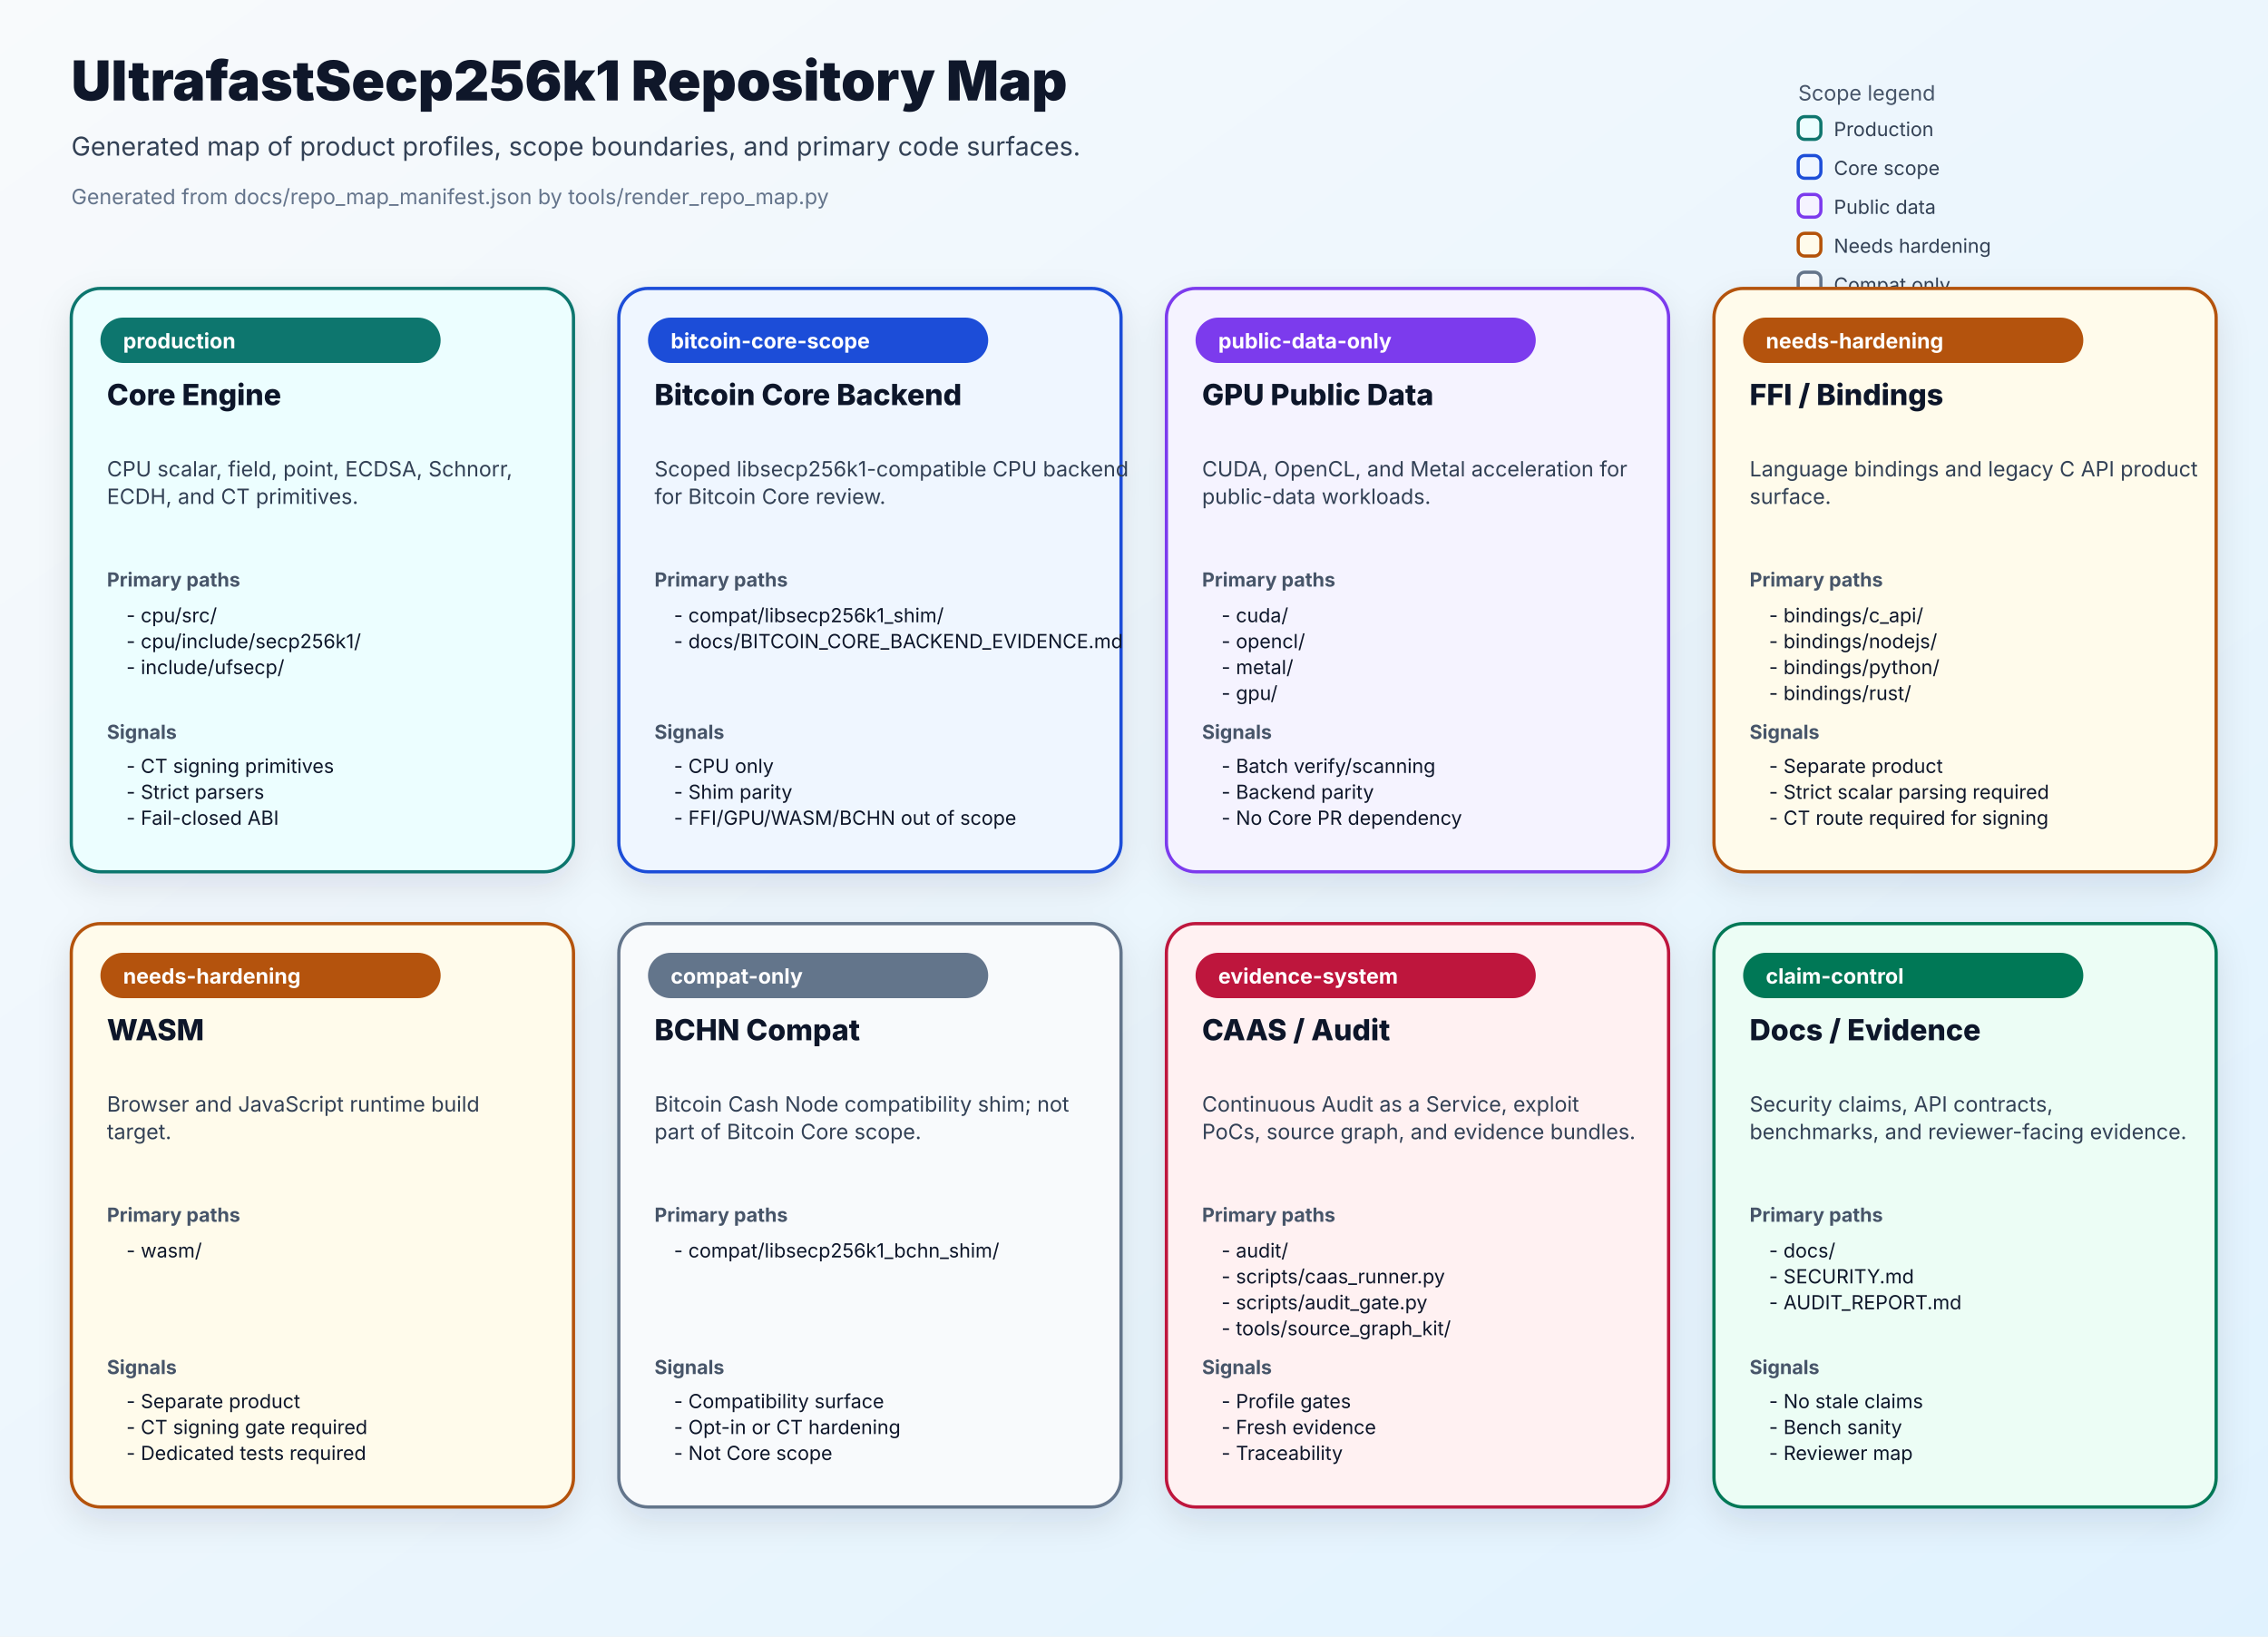
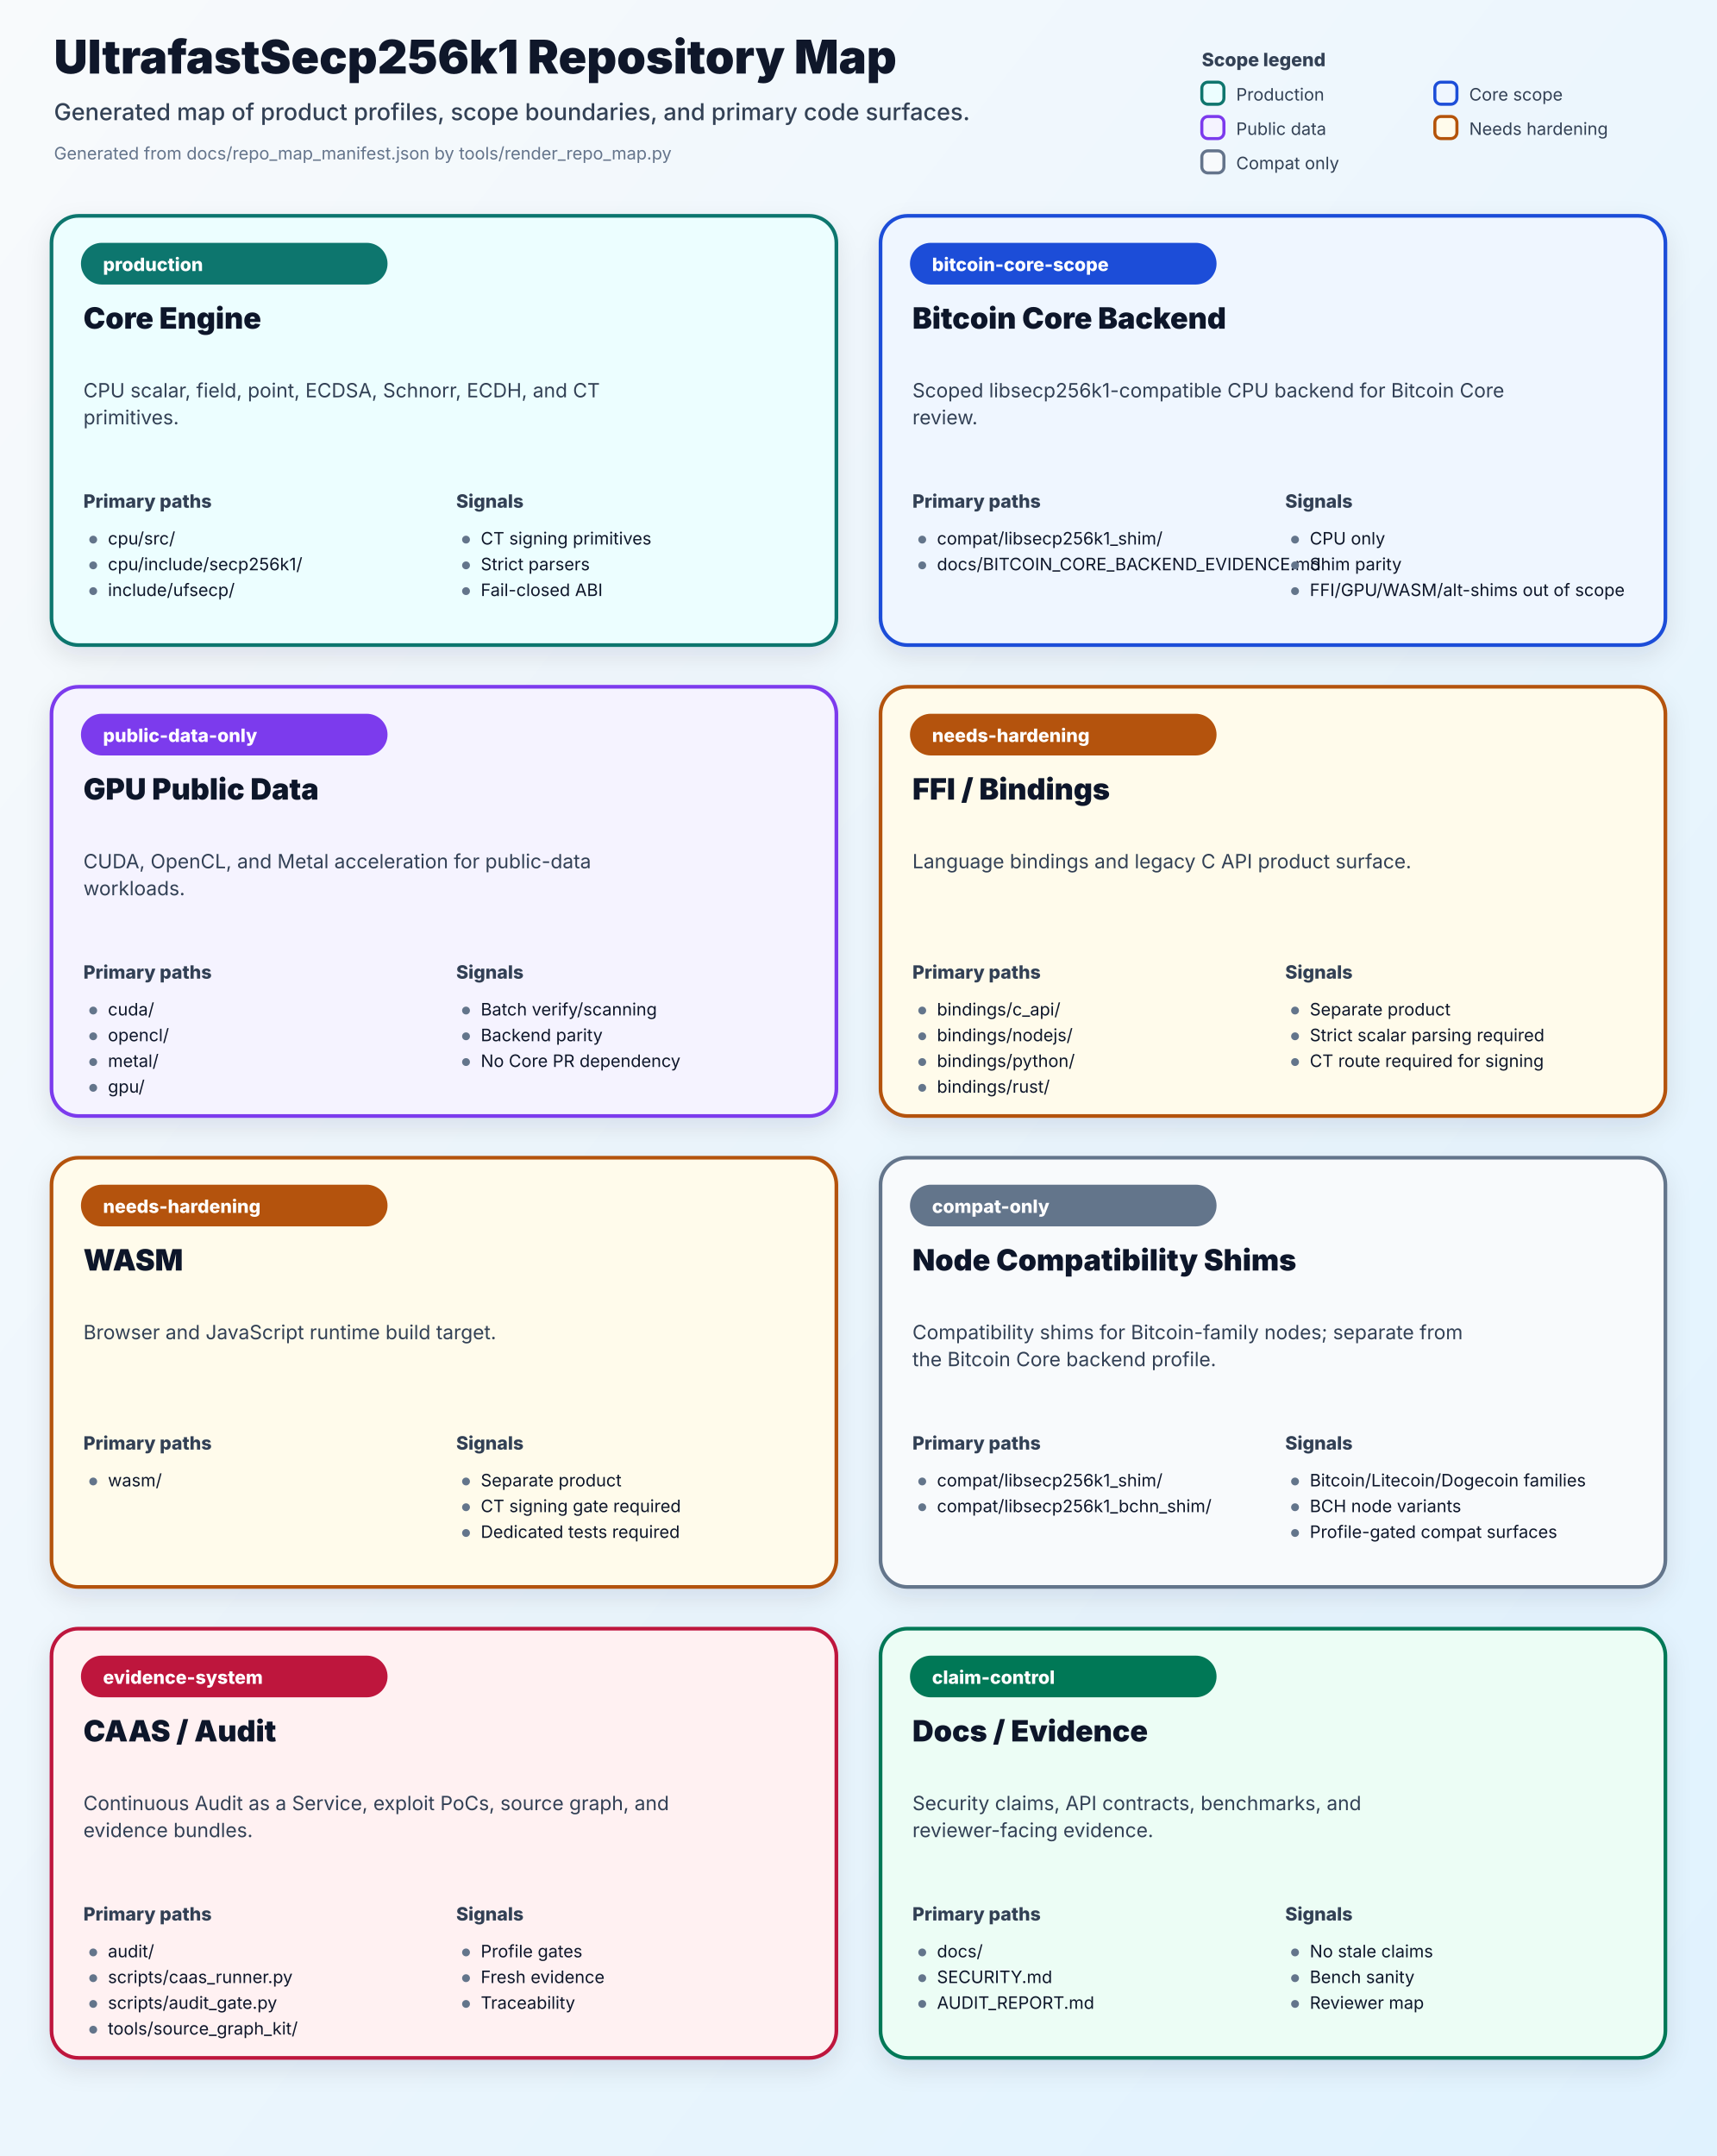
- <svg xmlns="http://www.w3.org/2000/svg" width="1400" height="1010" viewBox="0 0 1400 1010" role="img" aria-labelledby="title desc">
+ <svg xmlns="http://www.w3.org/2000/svg" width="1400" height="1758" viewBox="0 0 1400 1758" role="img" aria-labelledby="title desc">
  <defs>
    <linearGradient id="bg" x1="0" y1="0" x2="1" y2="1">
      <stop offset="0%" stop-color="#f8fafc" />
      <stop offset="100%" stop-color="#e0f2fe" />
    </linearGradient>
    <filter id="shadow" x="-10%" y="-10%" width="120%" height="120%">
      <feDropShadow dx="0" dy="8" stdDeviation="10" flood-color="#0f172a" flood-opacity="0.10" />
    </filter>
  </defs>
  <rect width="100%" height="100%" fill="url(#bg)" />
  <g font-family="Inter, ui-sans-serif, system-ui, -apple-system, BlinkMacSystemFont, Segoe UI, sans-serif">
-     <text x="44" y="62" font-size="34" font-weight="900" fill="#0f172a">UltrafastSecp256k1 Repository Map</text>
-     <text x="44" y="96" font-size="16" fill="#334155">Generated map of product profiles, scope boundaries, and primary code surfaces.</text>
-     <text x="44" y="126" font-size="13" fill="#64748b">Generated from docs/repo_map_manifest.json by tools/render_repo_map.py</text>
-     <text x="1110" y="62" font-size="13" fill="#475569">Scope legend</text>
-     <rect x="1110" y="72" width="14" height="14" rx="4" fill="#ecfeff" stroke="#0f766e" stroke-width="2" />
-     <text x="1132" y="84" font-size="12" fill="#334155">Production</text>
-     <rect x="1110" y="96" width="14" height="14" rx="4" fill="#eff6ff" stroke="#1d4ed8" stroke-width="2" />
-     <text x="1132" y="108" font-size="12" fill="#334155">Core scope</text>
-     <rect x="1110" y="120" width="14" height="14" rx="4" fill="#f5f3ff" stroke="#7c3aed" stroke-width="2" />
-     <text x="1132" y="132" font-size="12" fill="#334155">Public data</text>
-     <rect x="1110" y="144" width="14" height="14" rx="4" fill="#fffbeb" stroke="#b45309" stroke-width="2" />
-     <text x="1132" y="156" font-size="12" fill="#334155">Needs hardening</text>
-     <rect x="1110" y="168" width="14" height="14" rx="4" fill="#f8fafc" stroke="#64748b" stroke-width="2" />
-     <text x="1132" y="180" font-size="12" fill="#334155">Compat only</text>
+     <text x="44" y="60" font-size="38" font-weight="950" fill="#0f172a">UltrafastSecp256k1 Repository Map</text>
+     <text x="44" y="98" font-size="19" font-weight="500" fill="#334155">Generated map of product profiles, scope boundaries, and primary code surfaces.</text>
+     <text x="44" y="130" font-size="14" fill="#64748b">Generated from docs/repo_map_manifest.json by tools/render_repo_map.py</text>
+     <text x="980" y="54" font-size="15" font-weight="800" fill="#334155">Scope legend</text>
+     <rect x="980" y="67" width="18" height="18" rx="5" fill="#ecfeff" stroke="#0f766e" stroke-width="2.5" />
+     <text x="1008" y="82" font-size="14" fill="#334155">Production</text>
+     <rect x="1170" y="67" width="18" height="18" rx="5" fill="#eff6ff" stroke="#1d4ed8" stroke-width="2.5" />
+     <text x="1198" y="82" font-size="14" fill="#334155">Core scope</text>
+     <rect x="980" y="95" width="18" height="18" rx="5" fill="#f5f3ff" stroke="#7c3aed" stroke-width="2.5" />
+     <text x="1008" y="110" font-size="14" fill="#334155">Public data</text>
+     <rect x="1170" y="95" width="18" height="18" rx="5" fill="#fffbeb" stroke="#b45309" stroke-width="2.5" />
+     <text x="1198" y="110" font-size="14" fill="#334155">Needs hardening</text>
+     <rect x="980" y="123" width="18" height="18" rx="5" fill="#f8fafc" stroke="#64748b" stroke-width="2.5" />
+     <text x="1008" y="138" font-size="14" fill="#334155">Compat only</text>
    <g filter="url(#shadow)">
      <g id="profile-core-engine">
-         <rect x="44" y="178" width="310" height="360" rx="18" fill="#ecfeff" stroke="#0f766e" stroke-width="2" />
-         <rect x="62" y="196" width="210" height="28" rx="14" fill="#0f766e" />
-         <text x="76" y="215" font-size="13" font-weight="700" fill="#ffffff">production</text>
-         <text x="66" y="250" font-size="18" font-weight="800" fill="#0f172a">Core Engine</text>
-         <text x="66" y="294" font-size="13" font-weight="400" fill="#334155">CPU scalar, field, point, ECDSA, Schnorr,</text>
-         <text x="66" y="311" font-size="13" font-weight="400" fill="#334155">ECDH, and CT primitives.</text>
-         <text x="66" y="362" font-size="12" font-weight="700" fill="#475569">Primary paths</text>
-         <text x="78" y="384" font-size="12" fill="#0f172a">- cpu/src/</text>
-         <text x="78" y="400" font-size="12" fill="#0f172a">- cpu/include/secp256k1/</text>
-         <text x="78" y="416" font-size="12" fill="#0f172a">- include/ufsecp/</text>
-         <text x="66" y="456" font-size="12" font-weight="700" fill="#475569">Signals</text>
-         <text x="78" y="477" font-size="12" fill="#0f172a">- CT signing primitives</text>
-         <text x="78" y="493" font-size="12" fill="#0f172a">- Strict parsers</text>
-         <text x="78" y="509" font-size="12" fill="#0f172a">- Fail-closed ABI</text>
+         <rect x="42" y="176" width="640" height="350" rx="22" fill="#ecfeff" stroke="#0f766e" stroke-width="3" />
+         <rect x="66" y="198" width="250" height="34" rx="17" fill="#0f766e" />
+         <text x="84" y="221" font-size="15" font-weight="800" fill="#ffffff">production</text>
+         <text x="68" y="268" font-size="24" font-weight="900" fill="#0f172a">Core Engine</text>
+         <text x="68" y="324" font-size="16" font-weight="400" fill="#334155">CPU scalar, field, point, ECDSA, Schnorr, ECDH, and CT</text>
+         <text x="68" y="346" font-size="16" font-weight="400" fill="#334155">primitives.</text>
+         <text x="68" y="414" font-size="15" font-weight="800" fill="#334155">Primary paths</text>
+         <text x="372" y="414" font-size="15" font-weight="800" fill="#334155">Signals</text>
+         <circle cx="76" cy="440" r="3.2" fill="#64748b" />
+         <text x="88" y="444" font-size="14" fill="#0f172a">cpu/src/</text>
+         <circle cx="76" cy="461" r="3.2" fill="#64748b" />
+         <text x="88" y="465" font-size="14" fill="#0f172a">cpu/include/secp256k1/</text>
+         <circle cx="76" cy="482" r="3.2" fill="#64748b" />
+         <text x="88" y="486" font-size="14" fill="#0f172a">include/ufsecp/</text>
+         <circle cx="380" cy="440" r="3.2" fill="#64748b" />
+         <text x="392" y="444" font-size="14" fill="#0f172a">CT signing primitives</text>
+         <circle cx="380" cy="461" r="3.2" fill="#64748b" />
+         <text x="392" y="465" font-size="14" fill="#0f172a">Strict parsers</text>
+         <circle cx="380" cy="482" r="3.2" fill="#64748b" />
+         <text x="392" y="486" font-size="14" fill="#0f172a">Fail-closed ABI</text>
      </g>
      <g id="profile-bitcoin-core-backend">
-         <rect x="382" y="178" width="310" height="360" rx="18" fill="#eff6ff" stroke="#1d4ed8" stroke-width="2" />
-         <rect x="400" y="196" width="210" height="28" rx="14" fill="#1d4ed8" />
-         <text x="414" y="215" font-size="13" font-weight="700" fill="#ffffff">bitcoin-core-scope</text>
-         <text x="404" y="250" font-size="18" font-weight="800" fill="#0f172a">Bitcoin Core Backend</text>
-         <text x="404" y="294" font-size="13" font-weight="400" fill="#334155">Scoped libsecp256k1-compatible CPU backend</text>
-         <text x="404" y="311" font-size="13" font-weight="400" fill="#334155">for Bitcoin Core review.</text>
-         <text x="404" y="362" font-size="12" font-weight="700" fill="#475569">Primary paths</text>
-         <text x="416" y="384" font-size="12" fill="#0f172a">- compat/libsecp256k1_shim/</text>
-         <text x="416" y="400" font-size="12" fill="#0f172a">- docs/BITCOIN_CORE_BACKEND_EVIDENCE.md</text>
-         <text x="404" y="456" font-size="12" font-weight="700" fill="#475569">Signals</text>
-         <text x="416" y="477" font-size="12" fill="#0f172a">- CPU only</text>
-         <text x="416" y="493" font-size="12" fill="#0f172a">- Shim parity</text>
-         <text x="416" y="509" font-size="12" fill="#0f172a">- FFI/GPU/WASM/BCHN out of scope</text>
+         <rect x="718" y="176" width="640" height="350" rx="22" fill="#eff6ff" stroke="#1d4ed8" stroke-width="3" />
+         <rect x="742" y="198" width="250" height="34" rx="17" fill="#1d4ed8" />
+         <text x="760" y="221" font-size="15" font-weight="800" fill="#ffffff">bitcoin-core-scope</text>
+         <text x="744" y="268" font-size="24" font-weight="900" fill="#0f172a">Bitcoin Core Backend</text>
+         <text x="744" y="324" font-size="16" font-weight="400" fill="#334155">Scoped libsecp256k1-compatible CPU backend for Bitcoin Core</text>
+         <text x="744" y="346" font-size="16" font-weight="400" fill="#334155">review.</text>
+         <text x="744" y="414" font-size="15" font-weight="800" fill="#334155">Primary paths</text>
+         <text x="1048" y="414" font-size="15" font-weight="800" fill="#334155">Signals</text>
+         <circle cx="752" cy="440" r="3.2" fill="#64748b" />
+         <text x="764" y="444" font-size="14" fill="#0f172a">compat/libsecp256k1_shim/</text>
+         <circle cx="752" cy="461" r="3.2" fill="#64748b" />
+         <text x="764" y="465" font-size="14" fill="#0f172a">docs/BITCOIN_CORE_BACKEND_EVIDENCE.md</text>
+         <circle cx="1056" cy="440" r="3.2" fill="#64748b" />
+         <text x="1068" y="444" font-size="14" fill="#0f172a">CPU only</text>
+         <circle cx="1056" cy="461" r="3.2" fill="#64748b" />
+         <text x="1068" y="465" font-size="14" fill="#0f172a">Shim parity</text>
+         <circle cx="1056" cy="482" r="3.2" fill="#64748b" />
+         <text x="1068" y="486" font-size="14" fill="#0f172a">FFI/GPU/WASM/alt-shims out of scope</text>
      </g>
      <g id="profile-gpu-public-data">
-         <rect x="720" y="178" width="310" height="360" rx="18" fill="#f5f3ff" stroke="#7c3aed" stroke-width="2" />
-         <rect x="738" y="196" width="210" height="28" rx="14" fill="#7c3aed" />
-         <text x="752" y="215" font-size="13" font-weight="700" fill="#ffffff">public-data-only</text>
-         <text x="742" y="250" font-size="18" font-weight="800" fill="#0f172a">GPU Public Data</text>
-         <text x="742" y="294" font-size="13" font-weight="400" fill="#334155">CUDA, OpenCL, and Metal acceleration for</text>
-         <text x="742" y="311" font-size="13" font-weight="400" fill="#334155">public-data workloads.</text>
-         <text x="742" y="362" font-size="12" font-weight="700" fill="#475569">Primary paths</text>
-         <text x="754" y="384" font-size="12" fill="#0f172a">- cuda/</text>
-         <text x="754" y="400" font-size="12" fill="#0f172a">- opencl/</text>
-         <text x="754" y="416" font-size="12" fill="#0f172a">- metal/</text>
-         <text x="754" y="432" font-size="12" fill="#0f172a">- gpu/</text>
-         <text x="742" y="456" font-size="12" font-weight="700" fill="#475569">Signals</text>
-         <text x="754" y="477" font-size="12" fill="#0f172a">- Batch verify/scanning</text>
-         <text x="754" y="493" font-size="12" fill="#0f172a">- Backend parity</text>
-         <text x="754" y="509" font-size="12" fill="#0f172a">- No Core PR dependency</text>
+         <rect x="42" y="560" width="640" height="350" rx="22" fill="#f5f3ff" stroke="#7c3aed" stroke-width="3" />
+         <rect x="66" y="582" width="250" height="34" rx="17" fill="#7c3aed" />
+         <text x="84" y="605" font-size="15" font-weight="800" fill="#ffffff">public-data-only</text>
+         <text x="68" y="652" font-size="24" font-weight="900" fill="#0f172a">GPU Public Data</text>
+         <text x="68" y="708" font-size="16" font-weight="400" fill="#334155">CUDA, OpenCL, and Metal acceleration for public-data</text>
+         <text x="68" y="730" font-size="16" font-weight="400" fill="#334155">workloads.</text>
+         <text x="68" y="798" font-size="15" font-weight="800" fill="#334155">Primary paths</text>
+         <text x="372" y="798" font-size="15" font-weight="800" fill="#334155">Signals</text>
+         <circle cx="76" cy="824" r="3.2" fill="#64748b" />
+         <text x="88" y="828" font-size="14" fill="#0f172a">cuda/</text>
+         <circle cx="76" cy="845" r="3.2" fill="#64748b" />
+         <text x="88" y="849" font-size="14" fill="#0f172a">opencl/</text>
+         <circle cx="76" cy="866" r="3.2" fill="#64748b" />
+         <text x="88" y="870" font-size="14" fill="#0f172a">metal/</text>
+         <circle cx="76" cy="887" r="3.2" fill="#64748b" />
+         <text x="88" y="891" font-size="14" fill="#0f172a">gpu/</text>
+         <circle cx="380" cy="824" r="3.2" fill="#64748b" />
+         <text x="392" y="828" font-size="14" fill="#0f172a">Batch verify/scanning</text>
+         <circle cx="380" cy="845" r="3.2" fill="#64748b" />
+         <text x="392" y="849" font-size="14" fill="#0f172a">Backend parity</text>
+         <circle cx="380" cy="866" r="3.2" fill="#64748b" />
+         <text x="392" y="870" font-size="14" fill="#0f172a">No Core PR dependency</text>
      </g>
      <g id="profile-ffi-bindings">
-         <rect x="1058" y="178" width="310" height="360" rx="18" fill="#fffbeb" stroke="#b45309" stroke-width="2" />
-         <rect x="1076" y="196" width="210" height="28" rx="14" fill="#b45309" />
-         <text x="1090" y="215" font-size="13" font-weight="700" fill="#ffffff">needs-hardening</text>
-         <text x="1080" y="250" font-size="18" font-weight="800" fill="#0f172a">FFI / Bindings</text>
-         <text x="1080" y="294" font-size="13" font-weight="400" fill="#334155">Language bindings and legacy C API product</text>
-         <text x="1080" y="311" font-size="13" font-weight="400" fill="#334155">surface.</text>
-         <text x="1080" y="362" font-size="12" font-weight="700" fill="#475569">Primary paths</text>
-         <text x="1092" y="384" font-size="12" fill="#0f172a">- bindings/c_api/</text>
-         <text x="1092" y="400" font-size="12" fill="#0f172a">- bindings/nodejs/</text>
-         <text x="1092" y="416" font-size="12" fill="#0f172a">- bindings/python/</text>
-         <text x="1092" y="432" font-size="12" fill="#0f172a">- bindings/rust/</text>
-         <text x="1080" y="456" font-size="12" font-weight="700" fill="#475569">Signals</text>
-         <text x="1092" y="477" font-size="12" fill="#0f172a">- Separate product</text>
-         <text x="1092" y="493" font-size="12" fill="#0f172a">- Strict scalar parsing required</text>
-         <text x="1092" y="509" font-size="12" fill="#0f172a">- CT route required for signing</text>
+         <rect x="718" y="560" width="640" height="350" rx="22" fill="#fffbeb" stroke="#b45309" stroke-width="3" />
+         <rect x="742" y="582" width="250" height="34" rx="17" fill="#b45309" />
+         <text x="760" y="605" font-size="15" font-weight="800" fill="#ffffff">needs-hardening</text>
+         <text x="744" y="652" font-size="24" font-weight="900" fill="#0f172a">FFI / Bindings</text>
+         <text x="744" y="708" font-size="16" font-weight="400" fill="#334155">Language bindings and legacy C API product surface.</text>
+         <text x="744" y="798" font-size="15" font-weight="800" fill="#334155">Primary paths</text>
+         <text x="1048" y="798" font-size="15" font-weight="800" fill="#334155">Signals</text>
+         <circle cx="752" cy="824" r="3.2" fill="#64748b" />
+         <text x="764" y="828" font-size="14" fill="#0f172a">bindings/c_api/</text>
+         <circle cx="752" cy="845" r="3.2" fill="#64748b" />
+         <text x="764" y="849" font-size="14" fill="#0f172a">bindings/nodejs/</text>
+         <circle cx="752" cy="866" r="3.2" fill="#64748b" />
+         <text x="764" y="870" font-size="14" fill="#0f172a">bindings/python/</text>
+         <circle cx="752" cy="887" r="3.2" fill="#64748b" />
+         <text x="764" y="891" font-size="14" fill="#0f172a">bindings/rust/</text>
+         <circle cx="1056" cy="824" r="3.2" fill="#64748b" />
+         <text x="1068" y="828" font-size="14" fill="#0f172a">Separate product</text>
+         <circle cx="1056" cy="845" r="3.2" fill="#64748b" />
+         <text x="1068" y="849" font-size="14" fill="#0f172a">Strict scalar parsing required</text>
+         <circle cx="1056" cy="866" r="3.2" fill="#64748b" />
+         <text x="1068" y="870" font-size="14" fill="#0f172a">CT route required for signing</text>
      </g>
      <g id="profile-wasm">
-         <rect x="44" y="570" width="310" height="360" rx="18" fill="#fffbeb" stroke="#b45309" stroke-width="2" />
-         <rect x="62" y="588" width="210" height="28" rx="14" fill="#b45309" />
-         <text x="76" y="607" font-size="13" font-weight="700" fill="#ffffff">needs-hardening</text>
-         <text x="66" y="642" font-size="18" font-weight="800" fill="#0f172a">WASM</text>
-         <text x="66" y="686" font-size="13" font-weight="400" fill="#334155">Browser and JavaScript runtime build</text>
-         <text x="66" y="703" font-size="13" font-weight="400" fill="#334155">target.</text>
-         <text x="66" y="754" font-size="12" font-weight="700" fill="#475569">Primary paths</text>
-         <text x="78" y="776" font-size="12" fill="#0f172a">- wasm/</text>
-         <text x="66" y="848" font-size="12" font-weight="700" fill="#475569">Signals</text>
-         <text x="78" y="869" font-size="12" fill="#0f172a">- Separate product</text>
-         <text x="78" y="885" font-size="12" fill="#0f172a">- CT signing gate required</text>
-         <text x="78" y="901" font-size="12" fill="#0f172a">- Dedicated tests required</text>
-       </g>
-       <g id="profile-bchn-compat">
-         <rect x="382" y="570" width="310" height="360" rx="18" fill="#f8fafc" stroke="#64748b" stroke-width="2" />
-         <rect x="400" y="588" width="210" height="28" rx="14" fill="#64748b" />
-         <text x="414" y="607" font-size="13" font-weight="700" fill="#ffffff">compat-only</text>
-         <text x="404" y="642" font-size="18" font-weight="800" fill="#0f172a">BCHN Compat</text>
-         <text x="404" y="686" font-size="13" font-weight="400" fill="#334155">Bitcoin Cash Node compatibility shim; not</text>
-         <text x="404" y="703" font-size="13" font-weight="400" fill="#334155">part of Bitcoin Core scope.</text>
-         <text x="404" y="754" font-size="12" font-weight="700" fill="#475569">Primary paths</text>
-         <text x="416" y="776" font-size="12" fill="#0f172a">- compat/libsecp256k1_bchn_shim/</text>
-         <text x="404" y="848" font-size="12" font-weight="700" fill="#475569">Signals</text>
-         <text x="416" y="869" font-size="12" fill="#0f172a">- Compatibility surface</text>
-         <text x="416" y="885" font-size="12" fill="#0f172a">- Opt-in or CT hardening</text>
-         <text x="416" y="901" font-size="12" fill="#0f172a">- Not Core scope</text>
+         <rect x="42" y="944" width="640" height="350" rx="22" fill="#fffbeb" stroke="#b45309" stroke-width="3" />
+         <rect x="66" y="966" width="250" height="34" rx="17" fill="#b45309" />
+         <text x="84" y="989" font-size="15" font-weight="800" fill="#ffffff">needs-hardening</text>
+         <text x="68" y="1036" font-size="24" font-weight="900" fill="#0f172a">WASM</text>
+         <text x="68" y="1092" font-size="16" font-weight="400" fill="#334155">Browser and JavaScript runtime build target.</text>
+         <text x="68" y="1182" font-size="15" font-weight="800" fill="#334155">Primary paths</text>
+         <text x="372" y="1182" font-size="15" font-weight="800" fill="#334155">Signals</text>
+         <circle cx="76" cy="1208" r="3.2" fill="#64748b" />
+         <text x="88" y="1212" font-size="14" fill="#0f172a">wasm/</text>
+         <circle cx="380" cy="1208" r="3.2" fill="#64748b" />
+         <text x="392" y="1212" font-size="14" fill="#0f172a">Separate product</text>
+         <circle cx="380" cy="1229" r="3.2" fill="#64748b" />
+         <text x="392" y="1233" font-size="14" fill="#0f172a">CT signing gate required</text>
+         <circle cx="380" cy="1250" r="3.2" fill="#64748b" />
+         <text x="392" y="1254" font-size="14" fill="#0f172a">Dedicated tests required</text>
+       </g>
+       <g id="profile-node-compat-shims">
+         <rect x="718" y="944" width="640" height="350" rx="22" fill="#f8fafc" stroke="#64748b" stroke-width="3" />
+         <rect x="742" y="966" width="250" height="34" rx="17" fill="#64748b" />
+         <text x="760" y="989" font-size="15" font-weight="800" fill="#ffffff">compat-only</text>
+         <text x="744" y="1036" font-size="24" font-weight="900" fill="#0f172a">Node Compatibility Shims</text>
+         <text x="744" y="1092" font-size="16" font-weight="400" fill="#334155">Compatibility shims for Bitcoin-family nodes; separate from</text>
+         <text x="744" y="1114" font-size="16" font-weight="400" fill="#334155">the Bitcoin Core backend profile.</text>
+         <text x="744" y="1182" font-size="15" font-weight="800" fill="#334155">Primary paths</text>
+         <text x="1048" y="1182" font-size="15" font-weight="800" fill="#334155">Signals</text>
+         <circle cx="752" cy="1208" r="3.2" fill="#64748b" />
+         <text x="764" y="1212" font-size="14" fill="#0f172a">compat/libsecp256k1_shim/</text>
+         <circle cx="752" cy="1229" r="3.2" fill="#64748b" />
+         <text x="764" y="1233" font-size="14" fill="#0f172a">compat/libsecp256k1_bchn_shim/</text>
+         <circle cx="1056" cy="1208" r="3.2" fill="#64748b" />
+         <text x="1068" y="1212" font-size="14" fill="#0f172a">Bitcoin/Litecoin/Dogecoin families</text>
+         <circle cx="1056" cy="1229" r="3.2" fill="#64748b" />
+         <text x="1068" y="1233" font-size="14" fill="#0f172a">BCH node variants</text>
+         <circle cx="1056" cy="1250" r="3.2" fill="#64748b" />
+         <text x="1068" y="1254" font-size="14" fill="#0f172a">Profile-gated compat surfaces</text>
      </g>
      <g id="profile-caas-audit">
-         <rect x="720" y="570" width="310" height="360" rx="18" fill="#fff1f2" stroke="#be123c" stroke-width="2" />
-         <rect x="738" y="588" width="210" height="28" rx="14" fill="#be123c" />
-         <text x="752" y="607" font-size="13" font-weight="700" fill="#ffffff">evidence-system</text>
-         <text x="742" y="642" font-size="18" font-weight="800" fill="#0f172a">CAAS / Audit</text>
-         <text x="742" y="686" font-size="13" font-weight="400" fill="#334155">Continuous Audit as a Service, exploit</text>
-         <text x="742" y="703" font-size="13" font-weight="400" fill="#334155">PoCs, source graph, and evidence bundles.</text>
-         <text x="742" y="754" font-size="12" font-weight="700" fill="#475569">Primary paths</text>
-         <text x="754" y="776" font-size="12" fill="#0f172a">- audit/</text>
-         <text x="754" y="792" font-size="12" fill="#0f172a">- scripts/caas_runner.py</text>
-         <text x="754" y="808" font-size="12" fill="#0f172a">- scripts/audit_gate.py</text>
-         <text x="754" y="824" font-size="12" fill="#0f172a">- tools/source_graph_kit/</text>
-         <text x="742" y="848" font-size="12" font-weight="700" fill="#475569">Signals</text>
-         <text x="754" y="869" font-size="12" fill="#0f172a">- Profile gates</text>
-         <text x="754" y="885" font-size="12" fill="#0f172a">- Fresh evidence</text>
-         <text x="754" y="901" font-size="12" fill="#0f172a">- Traceability</text>
+         <rect x="42" y="1328" width="640" height="350" rx="22" fill="#fff1f2" stroke="#be123c" stroke-width="3" />
+         <rect x="66" y="1350" width="250" height="34" rx="17" fill="#be123c" />
+         <text x="84" y="1373" font-size="15" font-weight="800" fill="#ffffff">evidence-system</text>
+         <text x="68" y="1420" font-size="24" font-weight="900" fill="#0f172a">CAAS / Audit</text>
+         <text x="68" y="1476" font-size="16" font-weight="400" fill="#334155">Continuous Audit as a Service, exploit PoCs, source graph, and</text>
+         <text x="68" y="1498" font-size="16" font-weight="400" fill="#334155">evidence bundles.</text>
+         <text x="68" y="1566" font-size="15" font-weight="800" fill="#334155">Primary paths</text>
+         <text x="372" y="1566" font-size="15" font-weight="800" fill="#334155">Signals</text>
+         <circle cx="76" cy="1592" r="3.2" fill="#64748b" />
+         <text x="88" y="1596" font-size="14" fill="#0f172a">audit/</text>
+         <circle cx="76" cy="1613" r="3.2" fill="#64748b" />
+         <text x="88" y="1617" font-size="14" fill="#0f172a">scripts/caas_runner.py</text>
+         <circle cx="76" cy="1634" r="3.2" fill="#64748b" />
+         <text x="88" y="1638" font-size="14" fill="#0f172a">scripts/audit_gate.py</text>
+         <circle cx="76" cy="1655" r="3.2" fill="#64748b" />
+         <text x="88" y="1659" font-size="14" fill="#0f172a">tools/source_graph_kit/</text>
+         <circle cx="380" cy="1592" r="3.2" fill="#64748b" />
+         <text x="392" y="1596" font-size="14" fill="#0f172a">Profile gates</text>
+         <circle cx="380" cy="1613" r="3.2" fill="#64748b" />
+         <text x="392" y="1617" font-size="14" fill="#0f172a">Fresh evidence</text>
+         <circle cx="380" cy="1634" r="3.2" fill="#64748b" />
+         <text x="392" y="1638" font-size="14" fill="#0f172a">Traceability</text>
      </g>
      <g id="profile-docs-evidence">
-         <rect x="1058" y="570" width="310" height="360" rx="18" fill="#ecfdf5" stroke="#047857" stroke-width="2" />
-         <rect x="1076" y="588" width="210" height="28" rx="14" fill="#047857" />
-         <text x="1090" y="607" font-size="13" font-weight="700" fill="#ffffff">claim-control</text>
-         <text x="1080" y="642" font-size="18" font-weight="800" fill="#0f172a">Docs / Evidence</text>
-         <text x="1080" y="686" font-size="13" font-weight="400" fill="#334155">Security claims, API contracts,</text>
-         <text x="1080" y="703" font-size="13" font-weight="400" fill="#334155">benchmarks, and reviewer-facing evidence.</text>
-         <text x="1080" y="754" font-size="12" font-weight="700" fill="#475569">Primary paths</text>
-         <text x="1092" y="776" font-size="12" fill="#0f172a">- docs/</text>
-         <text x="1092" y="792" font-size="12" fill="#0f172a">- SECURITY.md</text>
-         <text x="1092" y="808" font-size="12" fill="#0f172a">- AUDIT_REPORT.md</text>
-         <text x="1080" y="848" font-size="12" font-weight="700" fill="#475569">Signals</text>
-         <text x="1092" y="869" font-size="12" fill="#0f172a">- No stale claims</text>
-         <text x="1092" y="885" font-size="12" fill="#0f172a">- Bench sanity</text>
-         <text x="1092" y="901" font-size="12" fill="#0f172a">- Reviewer map</text>
+         <rect x="718" y="1328" width="640" height="350" rx="22" fill="#ecfdf5" stroke="#047857" stroke-width="3" />
+         <rect x="742" y="1350" width="250" height="34" rx="17" fill="#047857" />
+         <text x="760" y="1373" font-size="15" font-weight="800" fill="#ffffff">claim-control</text>
+         <text x="744" y="1420" font-size="24" font-weight="900" fill="#0f172a">Docs / Evidence</text>
+         <text x="744" y="1476" font-size="16" font-weight="400" fill="#334155">Security claims, API contracts, benchmarks, and</text>
+         <text x="744" y="1498" font-size="16" font-weight="400" fill="#334155">reviewer-facing evidence.</text>
+         <text x="744" y="1566" font-size="15" font-weight="800" fill="#334155">Primary paths</text>
+         <text x="1048" y="1566" font-size="15" font-weight="800" fill="#334155">Signals</text>
+         <circle cx="752" cy="1592" r="3.2" fill="#64748b" />
+         <text x="764" y="1596" font-size="14" fill="#0f172a">docs/</text>
+         <circle cx="752" cy="1613" r="3.2" fill="#64748b" />
+         <text x="764" y="1617" font-size="14" fill="#0f172a">SECURITY.md</text>
+         <circle cx="752" cy="1634" r="3.2" fill="#64748b" />
+         <text x="764" y="1638" font-size="14" fill="#0f172a">AUDIT_REPORT.md</text>
+         <circle cx="1056" cy="1592" r="3.2" fill="#64748b" />
+         <text x="1068" y="1596" font-size="14" fill="#0f172a">No stale claims</text>
+         <circle cx="1056" cy="1613" r="3.2" fill="#64748b" />
+         <text x="1068" y="1617" font-size="14" fill="#0f172a">Bench sanity</text>
+         <circle cx="1056" cy="1634" r="3.2" fill="#64748b" />
+         <text x="1068" y="1638" font-size="14" fill="#0f172a">Reviewer map</text>
      </g>
    </g>
  </g>
</svg>
